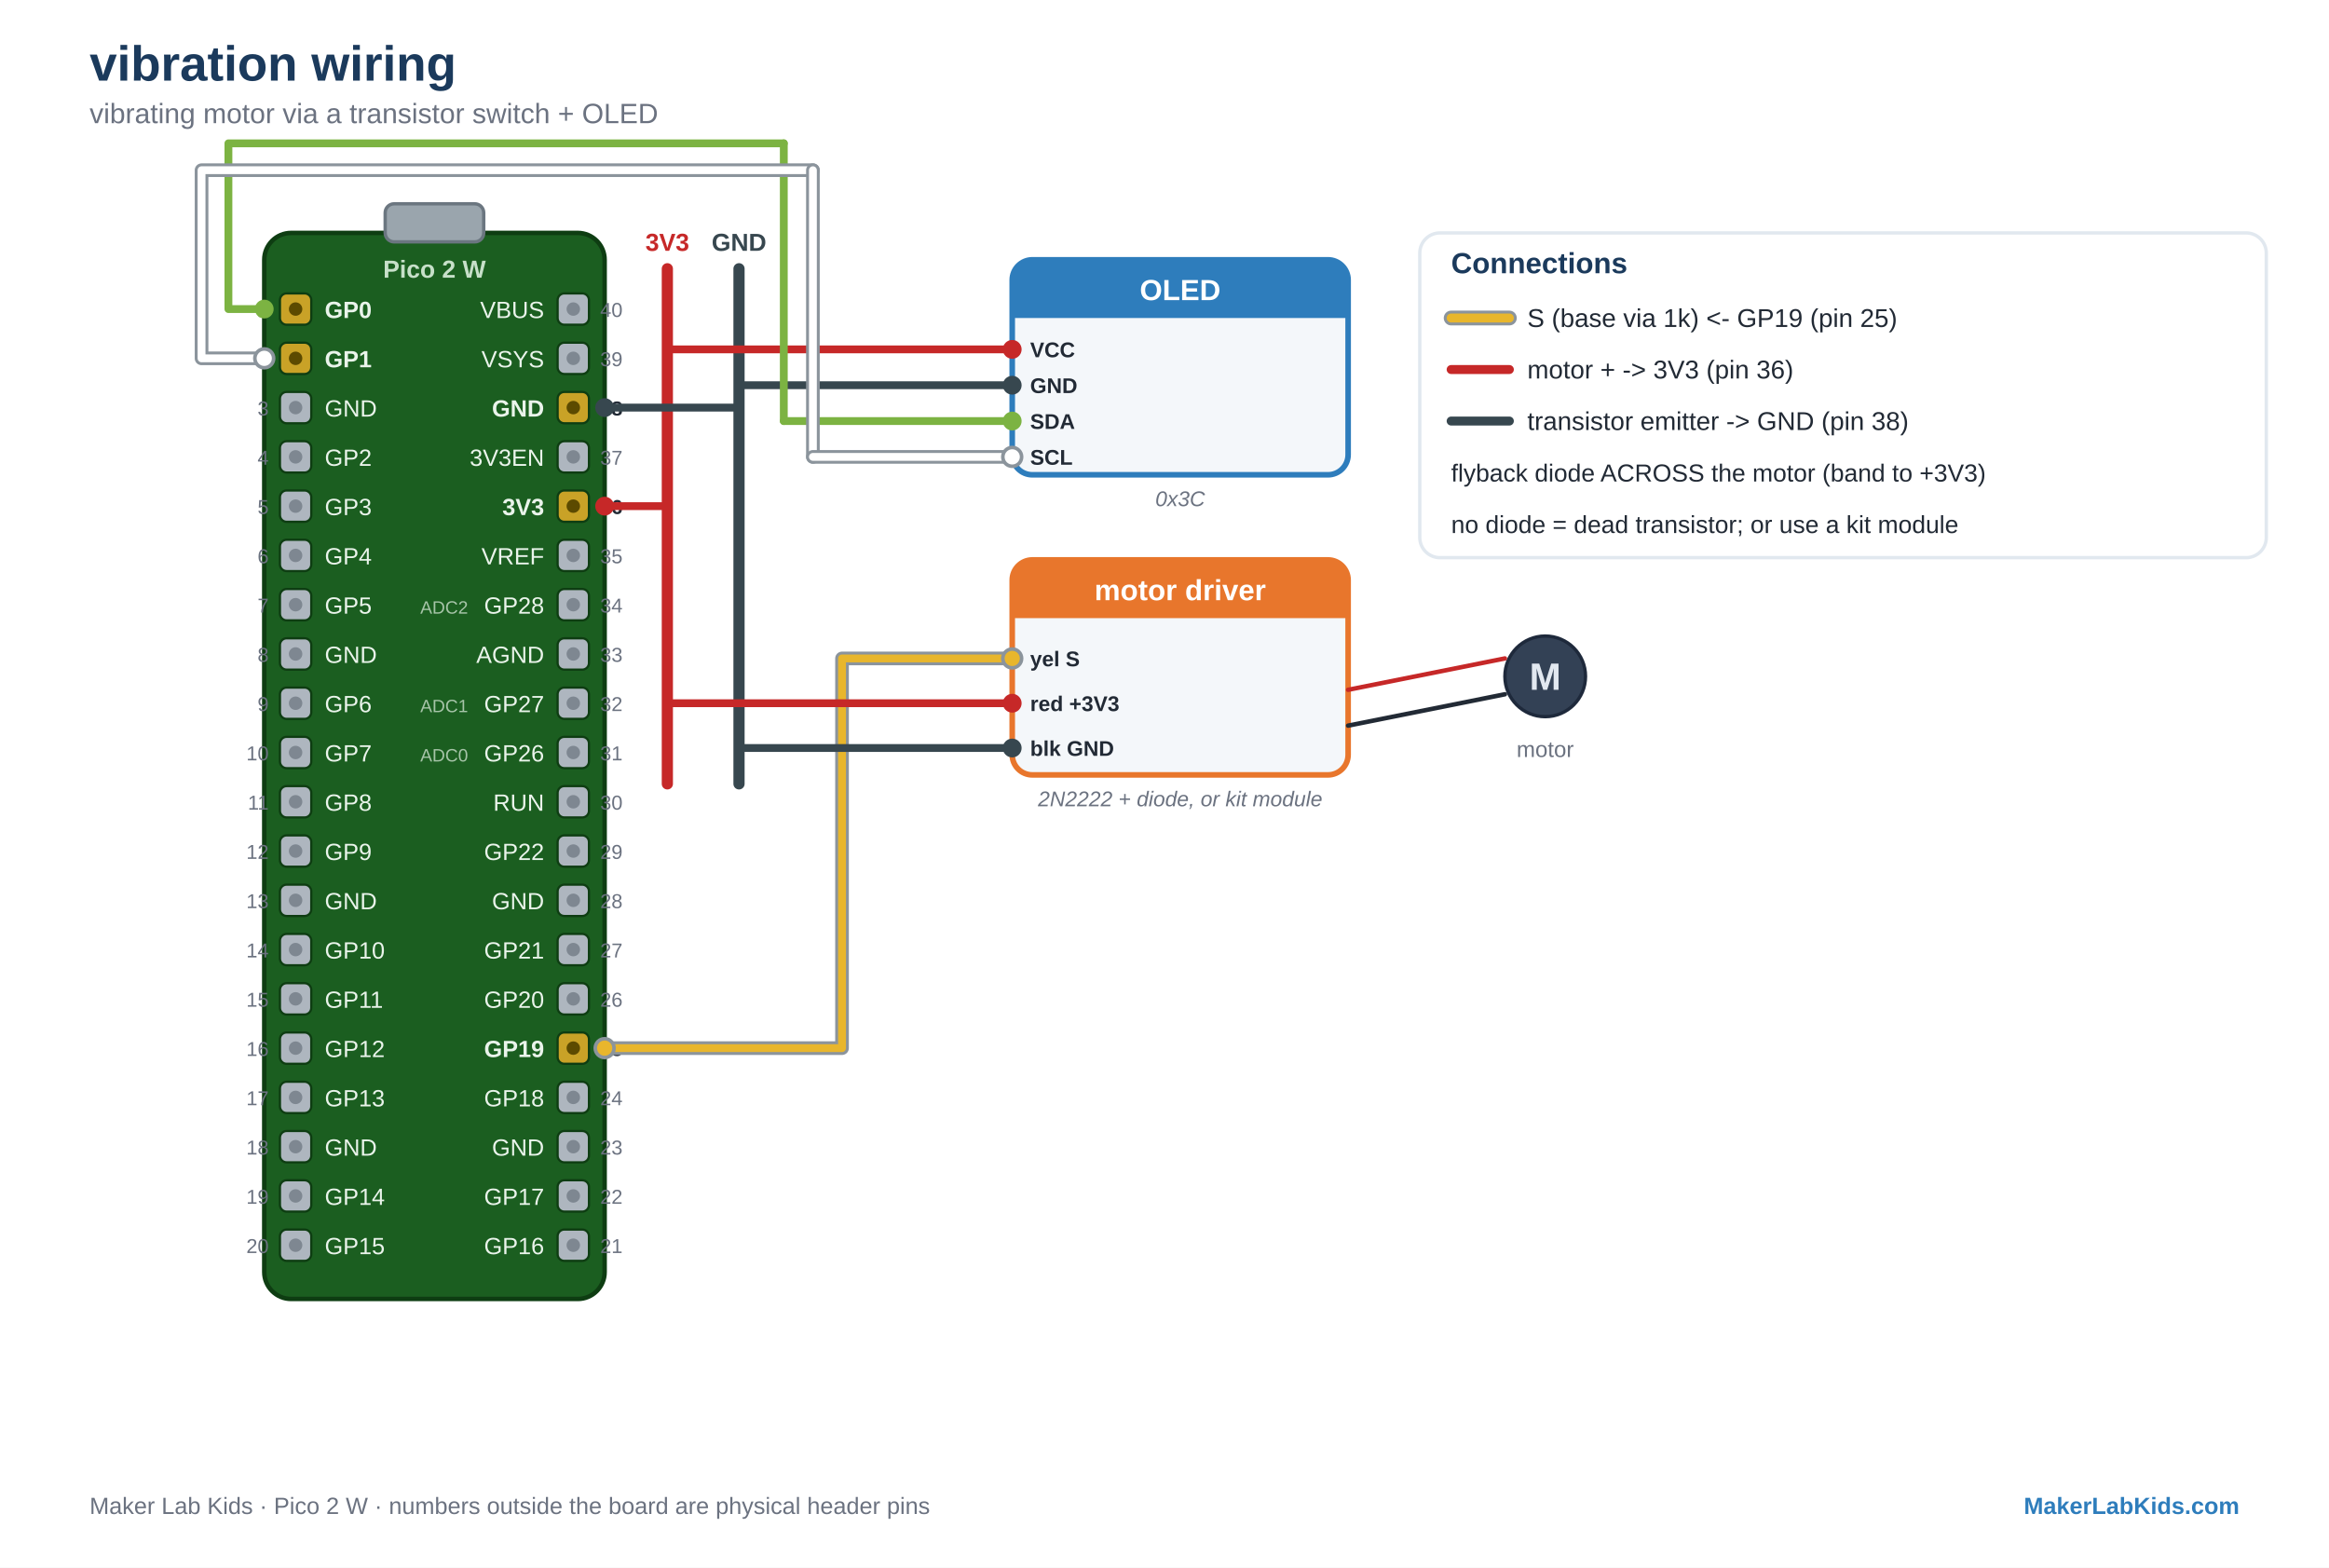
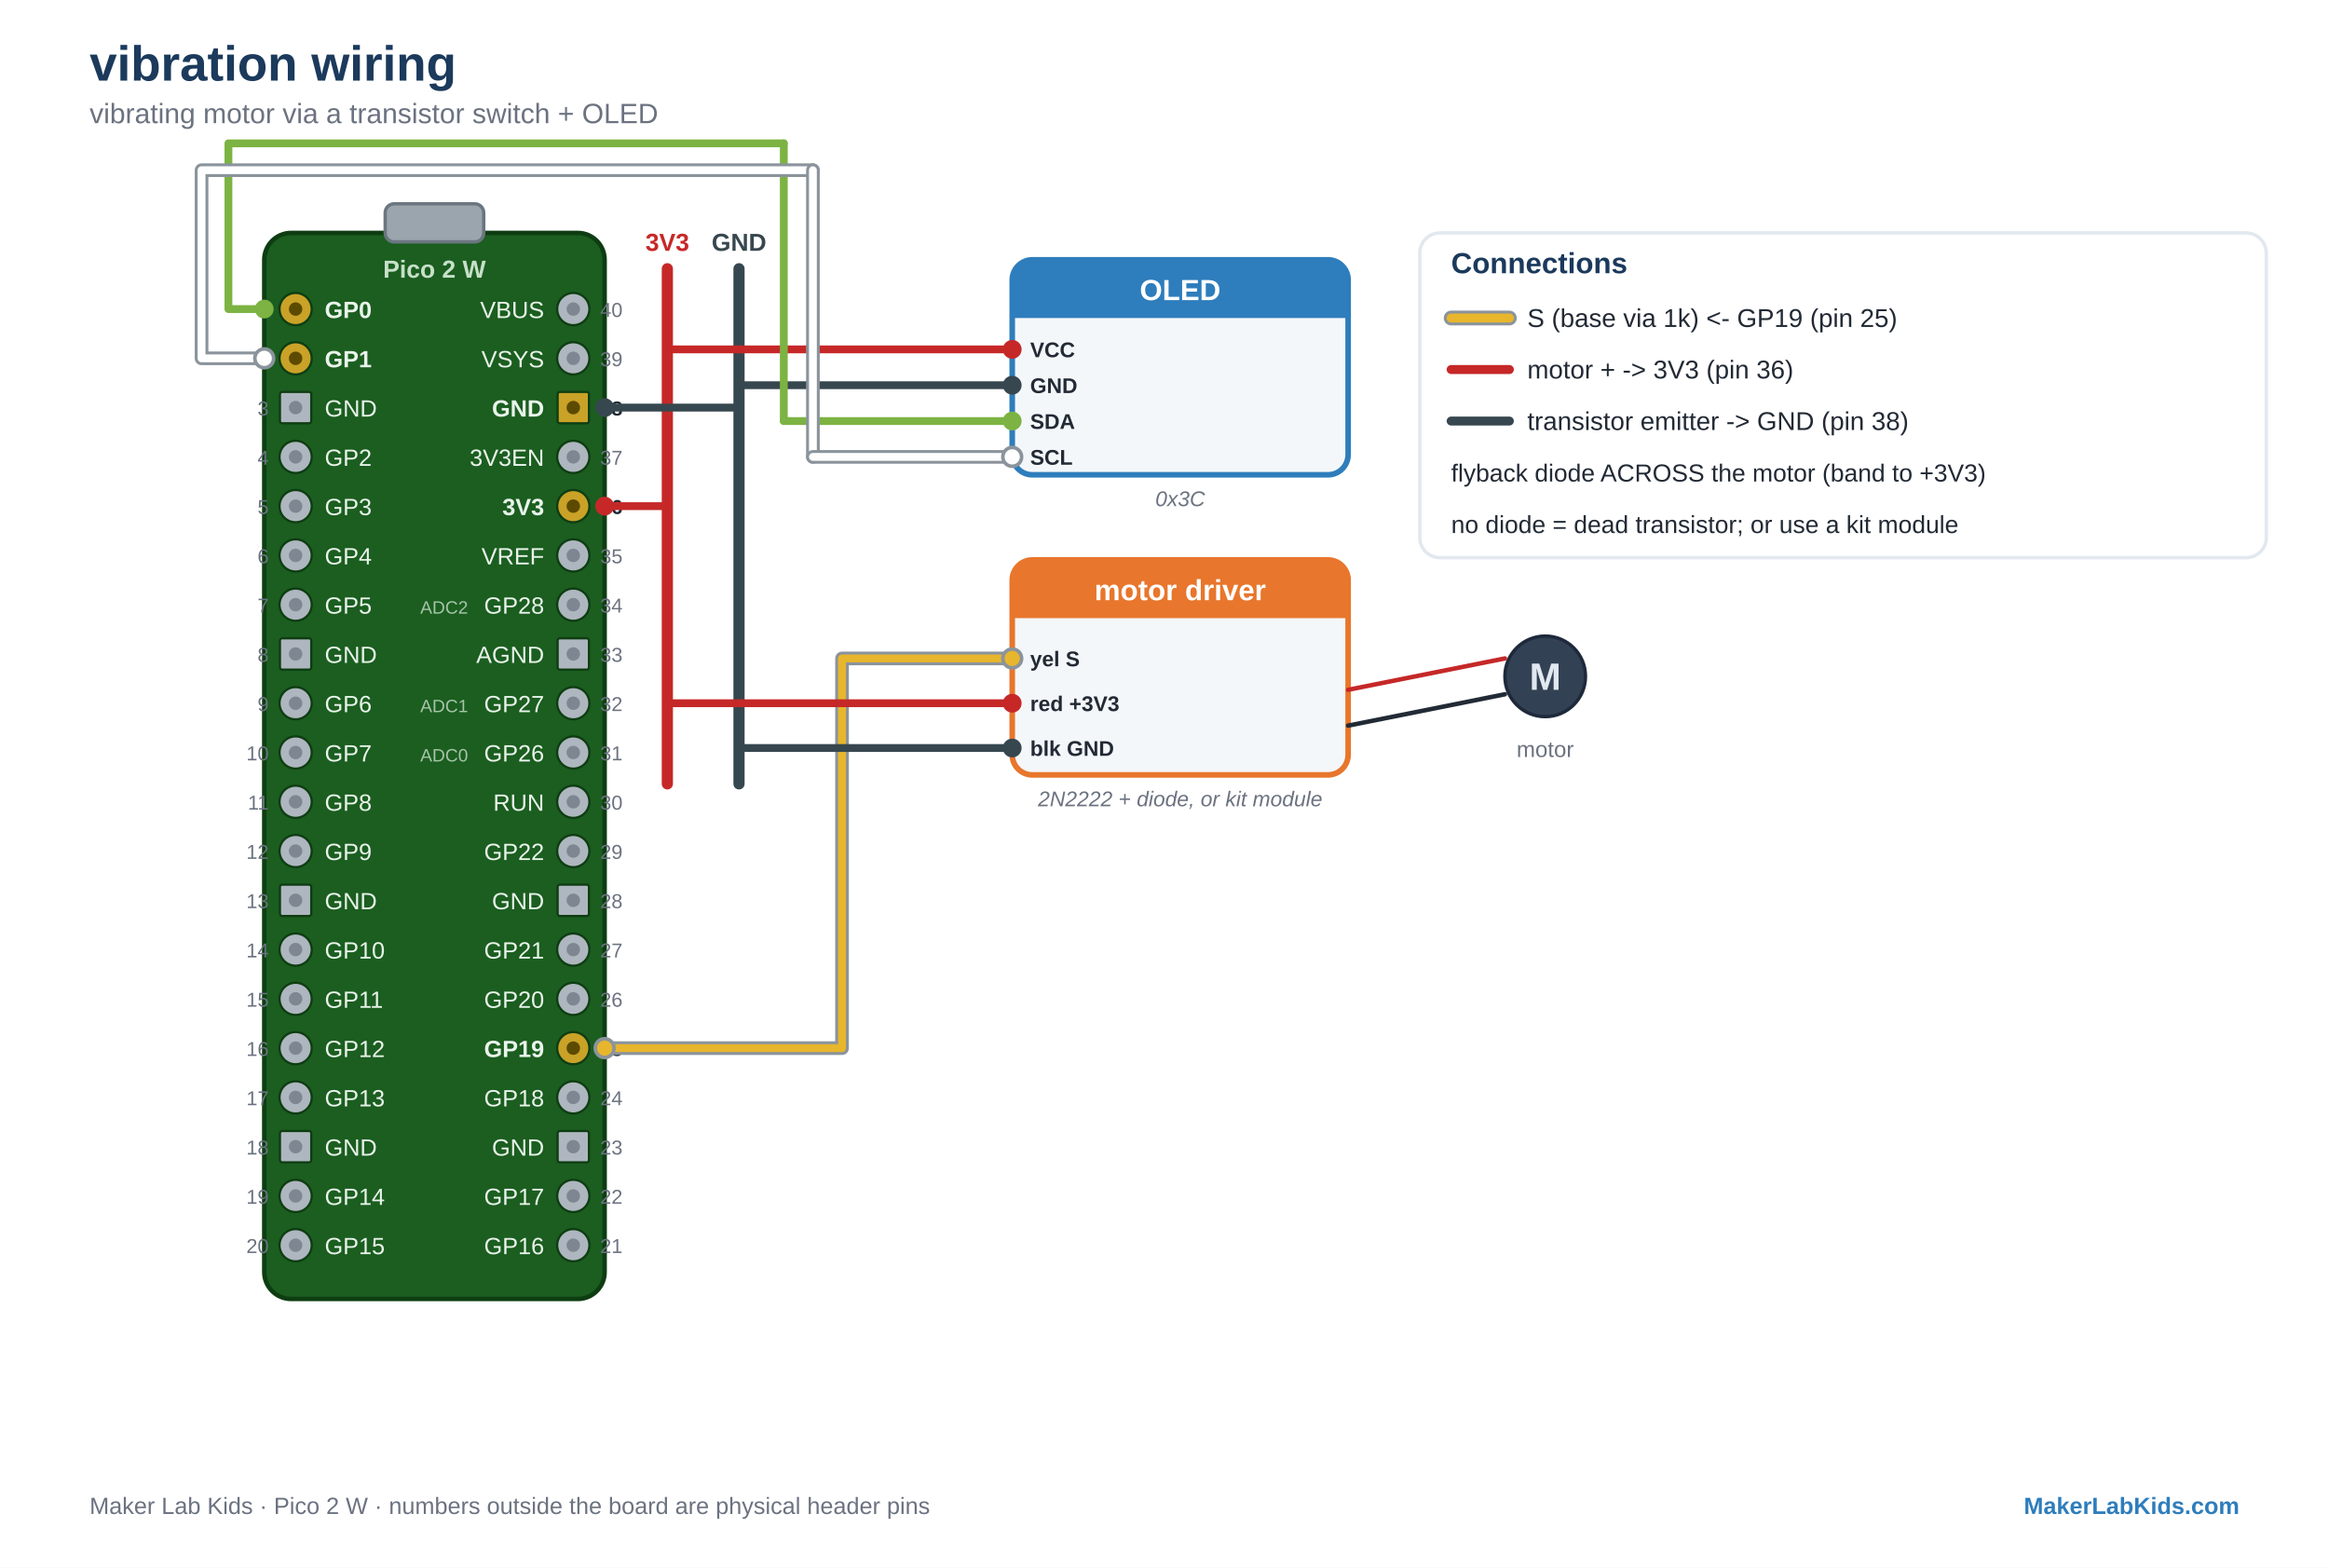
<svg xmlns="http://www.w3.org/2000/svg" viewBox="0 0 1040 700" font-family="Arial, Helvetica, sans-serif">
  <rect width="1040" height="700" fill="#FFFFFF" />
  <text x="40" y="36" font-family="Arial, Helvetica, sans-serif" font-size="22" fill="#1B3A5C" text-anchor="start" font-weight="bold">vibration wiring</text>
  <text x="40" y="55" font-family="Arial, Helvetica, sans-serif" font-size="12.5" fill="#6B7280" text-anchor="start">vibrating motor via a transistor switch + OLED</text>
  <rect x="118" y="104" width="152" height="476" rx="12" fill="#1B5E20" stroke="#0E3D12" stroke-width="2" />
  <rect x="172" y="91" width="44" height="17" rx="4" fill="#9AA5AD" stroke="#6B7680" stroke-width="1.5" />
  <text x="194" y="124" font-family="Arial, Helvetica, sans-serif" font-size="11" fill="#C7E0C9" text-anchor="middle" font-weight="bold">Pico 2 W</text>
-   <rect x="125" y="131" width="14" height="14" rx="3" fill="#C9A227" stroke="#0E3D12" stroke-width="1" />
+   <circle cx="132" cy="138" r="7.2" fill="#C9A227" stroke="#0E3D12" stroke-width="1" />
  <circle cx="132" cy="138" r="3" fill="#5C4A00" />
  <text x="145" y="142" font-family="Arial, Helvetica, sans-serif" font-size="10.5" fill="#EAF4EB" text-anchor="start" font-weight="bold">GP0</text>
  <text x="120" y="141.5" font-family="Arial, Helvetica, sans-serif" font-size="9" fill="#222A35" text-anchor="end" font-weight="bold">1</text>
-   <rect x="125" y="153" width="14" height="14" rx="3" fill="#C9A227" stroke="#0E3D12" stroke-width="1" />
+   <circle cx="132" cy="160" r="7.2" fill="#C9A227" stroke="#0E3D12" stroke-width="1" />
  <circle cx="132" cy="160" r="3" fill="#5C4A00" />
  <text x="145" y="164" font-family="Arial, Helvetica, sans-serif" font-size="10.5" fill="#EAF4EB" text-anchor="start" font-weight="bold">GP1</text>
  <text x="120" y="163.5" font-family="Arial, Helvetica, sans-serif" font-size="9" fill="#222A35" text-anchor="end" font-weight="bold">2</text>
-   <rect x="125" y="175" width="14" height="14" rx="3" fill="#AEB6BF" stroke="#0E3D12" stroke-width="1" />
+   <rect x="125" y="175" width="14" height="14" rx="1" fill="#AEB6BF" stroke="#0E3D12" stroke-width="1" />
  <circle cx="132" cy="182" r="3" fill="#7E8791" />
  <text x="145" y="186" font-family="Arial, Helvetica, sans-serif" font-size="10.5" fill="#EAF4EB" text-anchor="start">GND</text>
  <text x="120" y="185.5" font-family="Arial, Helvetica, sans-serif" font-size="9" fill="#6B7280" text-anchor="end">3</text>
-   <rect x="125" y="197" width="14" height="14" rx="3" fill="#AEB6BF" stroke="#0E3D12" stroke-width="1" />
+   <circle cx="132" cy="204" r="7.2" fill="#AEB6BF" stroke="#0E3D12" stroke-width="1" />
  <circle cx="132" cy="204" r="3" fill="#7E8791" />
  <text x="145" y="208" font-family="Arial, Helvetica, sans-serif" font-size="10.5" fill="#EAF4EB" text-anchor="start">GP2</text>
  <text x="120" y="207.5" font-family="Arial, Helvetica, sans-serif" font-size="9" fill="#6B7280" text-anchor="end">4</text>
-   <rect x="125" y="219" width="14" height="14" rx="3" fill="#AEB6BF" stroke="#0E3D12" stroke-width="1" />
+   <circle cx="132" cy="226" r="7.2" fill="#AEB6BF" stroke="#0E3D12" stroke-width="1" />
  <circle cx="132" cy="226" r="3" fill="#7E8791" />
  <text x="145" y="230" font-family="Arial, Helvetica, sans-serif" font-size="10.5" fill="#EAF4EB" text-anchor="start">GP3</text>
  <text x="120" y="229.5" font-family="Arial, Helvetica, sans-serif" font-size="9" fill="#6B7280" text-anchor="end">5</text>
-   <rect x="125" y="241" width="14" height="14" rx="3" fill="#AEB6BF" stroke="#0E3D12" stroke-width="1" />
+   <circle cx="132" cy="248" r="7.2" fill="#AEB6BF" stroke="#0E3D12" stroke-width="1" />
  <circle cx="132" cy="248" r="3" fill="#7E8791" />
  <text x="145" y="252" font-family="Arial, Helvetica, sans-serif" font-size="10.5" fill="#EAF4EB" text-anchor="start">GP4</text>
  <text x="120" y="251.5" font-family="Arial, Helvetica, sans-serif" font-size="9" fill="#6B7280" text-anchor="end">6</text>
-   <rect x="125" y="263" width="14" height="14" rx="3" fill="#AEB6BF" stroke="#0E3D12" stroke-width="1" />
+   <circle cx="132" cy="270" r="7.2" fill="#AEB6BF" stroke="#0E3D12" stroke-width="1" />
  <circle cx="132" cy="270" r="3" fill="#7E8791" />
  <text x="145" y="274" font-family="Arial, Helvetica, sans-serif" font-size="10.5" fill="#EAF4EB" text-anchor="start">GP5</text>
  <text x="120" y="273.5" font-family="Arial, Helvetica, sans-serif" font-size="9" fill="#6B7280" text-anchor="end">7</text>
-   <rect x="125" y="285" width="14" height="14" rx="3" fill="#AEB6BF" stroke="#0E3D12" stroke-width="1" />
+   <rect x="125" y="285" width="14" height="14" rx="1" fill="#AEB6BF" stroke="#0E3D12" stroke-width="1" />
  <circle cx="132" cy="292" r="3" fill="#7E8791" />
  <text x="145" y="296" font-family="Arial, Helvetica, sans-serif" font-size="10.5" fill="#EAF4EB" text-anchor="start">GND</text>
  <text x="120" y="295.5" font-family="Arial, Helvetica, sans-serif" font-size="9" fill="#6B7280" text-anchor="end">8</text>
-   <rect x="125" y="307" width="14" height="14" rx="3" fill="#AEB6BF" stroke="#0E3D12" stroke-width="1" />
+   <circle cx="132" cy="314" r="7.2" fill="#AEB6BF" stroke="#0E3D12" stroke-width="1" />
  <circle cx="132" cy="314" r="3" fill="#7E8791" />
  <text x="145" y="318" font-family="Arial, Helvetica, sans-serif" font-size="10.5" fill="#EAF4EB" text-anchor="start">GP6</text>
  <text x="120" y="317.5" font-family="Arial, Helvetica, sans-serif" font-size="9" fill="#6B7280" text-anchor="end">9</text>
-   <rect x="125" y="329" width="14" height="14" rx="3" fill="#AEB6BF" stroke="#0E3D12" stroke-width="1" />
+   <circle cx="132" cy="336" r="7.2" fill="#AEB6BF" stroke="#0E3D12" stroke-width="1" />
  <circle cx="132" cy="336" r="3" fill="#7E8791" />
  <text x="145" y="340" font-family="Arial, Helvetica, sans-serif" font-size="10.5" fill="#EAF4EB" text-anchor="start">GP7</text>
  <text x="120" y="339.5" font-family="Arial, Helvetica, sans-serif" font-size="9" fill="#6B7280" text-anchor="end">10</text>
-   <rect x="125" y="351" width="14" height="14" rx="3" fill="#AEB6BF" stroke="#0E3D12" stroke-width="1" />
+   <circle cx="132" cy="358" r="7.2" fill="#AEB6BF" stroke="#0E3D12" stroke-width="1" />
  <circle cx="132" cy="358" r="3" fill="#7E8791" />
  <text x="145" y="362" font-family="Arial, Helvetica, sans-serif" font-size="10.5" fill="#EAF4EB" text-anchor="start">GP8</text>
  <text x="120" y="361.5" font-family="Arial, Helvetica, sans-serif" font-size="9" fill="#6B7280" text-anchor="end">11</text>
-   <rect x="125" y="373" width="14" height="14" rx="3" fill="#AEB6BF" stroke="#0E3D12" stroke-width="1" />
+   <circle cx="132" cy="380" r="7.2" fill="#AEB6BF" stroke="#0E3D12" stroke-width="1" />
  <circle cx="132" cy="380" r="3" fill="#7E8791" />
  <text x="145" y="384" font-family="Arial, Helvetica, sans-serif" font-size="10.5" fill="#EAF4EB" text-anchor="start">GP9</text>
  <text x="120" y="383.5" font-family="Arial, Helvetica, sans-serif" font-size="9" fill="#6B7280" text-anchor="end">12</text>
-   <rect x="125" y="395" width="14" height="14" rx="3" fill="#AEB6BF" stroke="#0E3D12" stroke-width="1" />
+   <rect x="125" y="395" width="14" height="14" rx="1" fill="#AEB6BF" stroke="#0E3D12" stroke-width="1" />
  <circle cx="132" cy="402" r="3" fill="#7E8791" />
  <text x="145" y="406" font-family="Arial, Helvetica, sans-serif" font-size="10.5" fill="#EAF4EB" text-anchor="start">GND</text>
  <text x="120" y="405.5" font-family="Arial, Helvetica, sans-serif" font-size="9" fill="#6B7280" text-anchor="end">13</text>
-   <rect x="125" y="417" width="14" height="14" rx="3" fill="#AEB6BF" stroke="#0E3D12" stroke-width="1" />
+   <circle cx="132" cy="424" r="7.2" fill="#AEB6BF" stroke="#0E3D12" stroke-width="1" />
  <circle cx="132" cy="424" r="3" fill="#7E8791" />
  <text x="145" y="428" font-family="Arial, Helvetica, sans-serif" font-size="10.5" fill="#EAF4EB" text-anchor="start">GP10</text>
  <text x="120" y="427.5" font-family="Arial, Helvetica, sans-serif" font-size="9" fill="#6B7280" text-anchor="end">14</text>
-   <rect x="125" y="439" width="14" height="14" rx="3" fill="#AEB6BF" stroke="#0E3D12" stroke-width="1" />
+   <circle cx="132" cy="446" r="7.2" fill="#AEB6BF" stroke="#0E3D12" stroke-width="1" />
  <circle cx="132" cy="446" r="3" fill="#7E8791" />
  <text x="145" y="450" font-family="Arial, Helvetica, sans-serif" font-size="10.5" fill="#EAF4EB" text-anchor="start">GP11</text>
  <text x="120" y="449.5" font-family="Arial, Helvetica, sans-serif" font-size="9" fill="#6B7280" text-anchor="end">15</text>
-   <rect x="125" y="461" width="14" height="14" rx="3" fill="#AEB6BF" stroke="#0E3D12" stroke-width="1" />
+   <circle cx="132" cy="468" r="7.2" fill="#AEB6BF" stroke="#0E3D12" stroke-width="1" />
  <circle cx="132" cy="468" r="3" fill="#7E8791" />
  <text x="145" y="472" font-family="Arial, Helvetica, sans-serif" font-size="10.5" fill="#EAF4EB" text-anchor="start">GP12</text>
  <text x="120" y="471.5" font-family="Arial, Helvetica, sans-serif" font-size="9" fill="#6B7280" text-anchor="end">16</text>
-   <rect x="125" y="483" width="14" height="14" rx="3" fill="#AEB6BF" stroke="#0E3D12" stroke-width="1" />
+   <circle cx="132" cy="490" r="7.2" fill="#AEB6BF" stroke="#0E3D12" stroke-width="1" />
  <circle cx="132" cy="490" r="3" fill="#7E8791" />
  <text x="145" y="494" font-family="Arial, Helvetica, sans-serif" font-size="10.5" fill="#EAF4EB" text-anchor="start">GP13</text>
  <text x="120" y="493.5" font-family="Arial, Helvetica, sans-serif" font-size="9" fill="#6B7280" text-anchor="end">17</text>
-   <rect x="125" y="505" width="14" height="14" rx="3" fill="#AEB6BF" stroke="#0E3D12" stroke-width="1" />
+   <rect x="125" y="505" width="14" height="14" rx="1" fill="#AEB6BF" stroke="#0E3D12" stroke-width="1" />
  <circle cx="132" cy="512" r="3" fill="#7E8791" />
  <text x="145" y="516" font-family="Arial, Helvetica, sans-serif" font-size="10.5" fill="#EAF4EB" text-anchor="start">GND</text>
  <text x="120" y="515.5" font-family="Arial, Helvetica, sans-serif" font-size="9" fill="#6B7280" text-anchor="end">18</text>
-   <rect x="125" y="527" width="14" height="14" rx="3" fill="#AEB6BF" stroke="#0E3D12" stroke-width="1" />
+   <circle cx="132" cy="534" r="7.2" fill="#AEB6BF" stroke="#0E3D12" stroke-width="1" />
  <circle cx="132" cy="534" r="3" fill="#7E8791" />
  <text x="145" y="538" font-family="Arial, Helvetica, sans-serif" font-size="10.5" fill="#EAF4EB" text-anchor="start">GP14</text>
  <text x="120" y="537.5" font-family="Arial, Helvetica, sans-serif" font-size="9" fill="#6B7280" text-anchor="end">19</text>
-   <rect x="125" y="549" width="14" height="14" rx="3" fill="#AEB6BF" stroke="#0E3D12" stroke-width="1" />
+   <circle cx="132" cy="556" r="7.2" fill="#AEB6BF" stroke="#0E3D12" stroke-width="1" />
  <circle cx="132" cy="556" r="3" fill="#7E8791" />
  <text x="145" y="560" font-family="Arial, Helvetica, sans-serif" font-size="10.5" fill="#EAF4EB" text-anchor="start">GP15</text>
  <text x="120" y="559.5" font-family="Arial, Helvetica, sans-serif" font-size="9" fill="#6B7280" text-anchor="end">20</text>
-   <rect x="249" y="549" width="14" height="14" rx="3" fill="#AEB6BF" stroke="#0E3D12" stroke-width="1" />
+   <circle cx="256" cy="556" r="7.2" fill="#AEB6BF" stroke="#0E3D12" stroke-width="1" />
  <circle cx="256" cy="556" r="3" fill="#7E8791" />
  <text x="243" y="560" font-family="Arial, Helvetica, sans-serif" font-size="10.5" fill="#EAF4EB" text-anchor="end">GP16</text>
  <text x="268" y="559.5" font-family="Arial, Helvetica, sans-serif" font-size="9" fill="#6B7280" text-anchor="start">21</text>
-   <rect x="249" y="527" width="14" height="14" rx="3" fill="#AEB6BF" stroke="#0E3D12" stroke-width="1" />
+   <circle cx="256" cy="534" r="7.2" fill="#AEB6BF" stroke="#0E3D12" stroke-width="1" />
  <circle cx="256" cy="534" r="3" fill="#7E8791" />
  <text x="243" y="538" font-family="Arial, Helvetica, sans-serif" font-size="10.5" fill="#EAF4EB" text-anchor="end">GP17</text>
  <text x="268" y="537.5" font-family="Arial, Helvetica, sans-serif" font-size="9" fill="#6B7280" text-anchor="start">22</text>
-   <rect x="249" y="505" width="14" height="14" rx="3" fill="#AEB6BF" stroke="#0E3D12" stroke-width="1" />
+   <rect x="249" y="505" width="14" height="14" rx="1" fill="#AEB6BF" stroke="#0E3D12" stroke-width="1" />
  <circle cx="256" cy="512" r="3" fill="#7E8791" />
  <text x="243" y="516" font-family="Arial, Helvetica, sans-serif" font-size="10.5" fill="#EAF4EB" text-anchor="end">GND</text>
  <text x="268" y="515.5" font-family="Arial, Helvetica, sans-serif" font-size="9" fill="#6B7280" text-anchor="start">23</text>
-   <rect x="249" y="483" width="14" height="14" rx="3" fill="#AEB6BF" stroke="#0E3D12" stroke-width="1" />
+   <circle cx="256" cy="490" r="7.2" fill="#AEB6BF" stroke="#0E3D12" stroke-width="1" />
  <circle cx="256" cy="490" r="3" fill="#7E8791" />
  <text x="243" y="494" font-family="Arial, Helvetica, sans-serif" font-size="10.5" fill="#EAF4EB" text-anchor="end">GP18</text>
  <text x="268" y="493.5" font-family="Arial, Helvetica, sans-serif" font-size="9" fill="#6B7280" text-anchor="start">24</text>
-   <rect x="249" y="461" width="14" height="14" rx="3" fill="#C9A227" stroke="#0E3D12" stroke-width="1" />
+   <circle cx="256" cy="468" r="7.2" fill="#C9A227" stroke="#0E3D12" stroke-width="1" />
  <circle cx="256" cy="468" r="3" fill="#5C4A00" />
  <text x="243" y="472" font-family="Arial, Helvetica, sans-serif" font-size="10.5" fill="#EAF4EB" text-anchor="end" font-weight="bold">GP19</text>
  <text x="268" y="471.5" font-family="Arial, Helvetica, sans-serif" font-size="9" fill="#222A35" text-anchor="start" font-weight="bold">25</text>
-   <rect x="249" y="439" width="14" height="14" rx="3" fill="#AEB6BF" stroke="#0E3D12" stroke-width="1" />
+   <circle cx="256" cy="446" r="7.2" fill="#AEB6BF" stroke="#0E3D12" stroke-width="1" />
  <circle cx="256" cy="446" r="3" fill="#7E8791" />
  <text x="243" y="450" font-family="Arial, Helvetica, sans-serif" font-size="10.5" fill="#EAF4EB" text-anchor="end">GP20</text>
  <text x="268" y="449.5" font-family="Arial, Helvetica, sans-serif" font-size="9" fill="#6B7280" text-anchor="start">26</text>
-   <rect x="249" y="417" width="14" height="14" rx="3" fill="#AEB6BF" stroke="#0E3D12" stroke-width="1" />
+   <circle cx="256" cy="424" r="7.2" fill="#AEB6BF" stroke="#0E3D12" stroke-width="1" />
  <circle cx="256" cy="424" r="3" fill="#7E8791" />
  <text x="243" y="428" font-family="Arial, Helvetica, sans-serif" font-size="10.5" fill="#EAF4EB" text-anchor="end">GP21</text>
  <text x="268" y="427.5" font-family="Arial, Helvetica, sans-serif" font-size="9" fill="#6B7280" text-anchor="start">27</text>
-   <rect x="249" y="395" width="14" height="14" rx="3" fill="#AEB6BF" stroke="#0E3D12" stroke-width="1" />
+   <rect x="249" y="395" width="14" height="14" rx="1" fill="#AEB6BF" stroke="#0E3D12" stroke-width="1" />
  <circle cx="256" cy="402" r="3" fill="#7E8791" />
  <text x="243" y="406" font-family="Arial, Helvetica, sans-serif" font-size="10.5" fill="#EAF4EB" text-anchor="end">GND</text>
  <text x="268" y="405.5" font-family="Arial, Helvetica, sans-serif" font-size="9" fill="#6B7280" text-anchor="start">28</text>
-   <rect x="249" y="373" width="14" height="14" rx="3" fill="#AEB6BF" stroke="#0E3D12" stroke-width="1" />
+   <circle cx="256" cy="380" r="7.2" fill="#AEB6BF" stroke="#0E3D12" stroke-width="1" />
  <circle cx="256" cy="380" r="3" fill="#7E8791" />
  <text x="243" y="384" font-family="Arial, Helvetica, sans-serif" font-size="10.5" fill="#EAF4EB" text-anchor="end">GP22</text>
  <text x="268" y="383.5" font-family="Arial, Helvetica, sans-serif" font-size="9" fill="#6B7280" text-anchor="start">29</text>
-   <rect x="249" y="351" width="14" height="14" rx="3" fill="#AEB6BF" stroke="#0E3D12" stroke-width="1" />
+   <circle cx="256" cy="358" r="7.2" fill="#AEB6BF" stroke="#0E3D12" stroke-width="1" />
  <circle cx="256" cy="358" r="3" fill="#7E8791" />
  <text x="243" y="362" font-family="Arial, Helvetica, sans-serif" font-size="10.5" fill="#EAF4EB" text-anchor="end">RUN</text>
  <text x="268" y="361.5" font-family="Arial, Helvetica, sans-serif" font-size="9" fill="#6B7280" text-anchor="start">30</text>
-   <rect x="249" y="329" width="14" height="14" rx="3" fill="#AEB6BF" stroke="#0E3D12" stroke-width="1" />
+   <circle cx="256" cy="336" r="7.2" fill="#AEB6BF" stroke="#0E3D12" stroke-width="1" />
  <circle cx="256" cy="336" r="3" fill="#7E8791" />
  <text x="243" y="340" font-family="Arial, Helvetica, sans-serif" font-size="10.5" fill="#EAF4EB" text-anchor="end">GP26</text>
  <text x="209" y="340" font-family="Arial, Helvetica, sans-serif" font-size="8" fill="#A6C4A8" text-anchor="end">ADC0</text>
  <text x="268" y="339.5" font-family="Arial, Helvetica, sans-serif" font-size="9" fill="#6B7280" text-anchor="start">31</text>
-   <rect x="249" y="307" width="14" height="14" rx="3" fill="#AEB6BF" stroke="#0E3D12" stroke-width="1" />
+   <circle cx="256" cy="314" r="7.2" fill="#AEB6BF" stroke="#0E3D12" stroke-width="1" />
  <circle cx="256" cy="314" r="3" fill="#7E8791" />
  <text x="243" y="318" font-family="Arial, Helvetica, sans-serif" font-size="10.5" fill="#EAF4EB" text-anchor="end">GP27</text>
  <text x="209" y="318" font-family="Arial, Helvetica, sans-serif" font-size="8" fill="#A6C4A8" text-anchor="end">ADC1</text>
  <text x="268" y="317.5" font-family="Arial, Helvetica, sans-serif" font-size="9" fill="#6B7280" text-anchor="start">32</text>
-   <rect x="249" y="285" width="14" height="14" rx="3" fill="#AEB6BF" stroke="#0E3D12" stroke-width="1" />
+   <rect x="249" y="285" width="14" height="14" rx="1" fill="#AEB6BF" stroke="#0E3D12" stroke-width="1" />
  <circle cx="256" cy="292" r="3" fill="#7E8791" />
  <text x="243" y="296" font-family="Arial, Helvetica, sans-serif" font-size="10.5" fill="#EAF4EB" text-anchor="end">AGND</text>
  <text x="268" y="295.5" font-family="Arial, Helvetica, sans-serif" font-size="9" fill="#6B7280" text-anchor="start">33</text>
-   <rect x="249" y="263" width="14" height="14" rx="3" fill="#AEB6BF" stroke="#0E3D12" stroke-width="1" />
+   <circle cx="256" cy="270" r="7.2" fill="#AEB6BF" stroke="#0E3D12" stroke-width="1" />
  <circle cx="256" cy="270" r="3" fill="#7E8791" />
  <text x="243" y="274" font-family="Arial, Helvetica, sans-serif" font-size="10.5" fill="#EAF4EB" text-anchor="end">GP28</text>
  <text x="209" y="274" font-family="Arial, Helvetica, sans-serif" font-size="8" fill="#A6C4A8" text-anchor="end">ADC2</text>
  <text x="268" y="273.5" font-family="Arial, Helvetica, sans-serif" font-size="9" fill="#6B7280" text-anchor="start">34</text>
-   <rect x="249" y="241" width="14" height="14" rx="3" fill="#AEB6BF" stroke="#0E3D12" stroke-width="1" />
+   <circle cx="256" cy="248" r="7.2" fill="#AEB6BF" stroke="#0E3D12" stroke-width="1" />
  <circle cx="256" cy="248" r="3" fill="#7E8791" />
  <text x="243" y="252" font-family="Arial, Helvetica, sans-serif" font-size="10.5" fill="#EAF4EB" text-anchor="end">VREF</text>
  <text x="268" y="251.5" font-family="Arial, Helvetica, sans-serif" font-size="9" fill="#6B7280" text-anchor="start">35</text>
-   <rect x="249" y="219" width="14" height="14" rx="3" fill="#C9A227" stroke="#0E3D12" stroke-width="1" />
+   <circle cx="256" cy="226" r="7.2" fill="#C9A227" stroke="#0E3D12" stroke-width="1" />
  <circle cx="256" cy="226" r="3" fill="#5C4A00" />
  <text x="243" y="230" font-family="Arial, Helvetica, sans-serif" font-size="10.5" fill="#EAF4EB" text-anchor="end" font-weight="bold">3V3</text>
  <text x="268" y="229.5" font-family="Arial, Helvetica, sans-serif" font-size="9" fill="#222A35" text-anchor="start" font-weight="bold">36</text>
-   <rect x="249" y="197" width="14" height="14" rx="3" fill="#AEB6BF" stroke="#0E3D12" stroke-width="1" />
+   <circle cx="256" cy="204" r="7.2" fill="#AEB6BF" stroke="#0E3D12" stroke-width="1" />
  <circle cx="256" cy="204" r="3" fill="#7E8791" />
  <text x="243" y="208" font-family="Arial, Helvetica, sans-serif" font-size="10.5" fill="#EAF4EB" text-anchor="end">3V3EN</text>
  <text x="268" y="207.5" font-family="Arial, Helvetica, sans-serif" font-size="9" fill="#6B7280" text-anchor="start">37</text>
-   <rect x="249" y="175" width="14" height="14" rx="3" fill="#C9A227" stroke="#0E3D12" stroke-width="1" />
+   <rect x="249" y="175" width="14" height="14" rx="1" fill="#C9A227" stroke="#0E3D12" stroke-width="1" />
  <circle cx="256" cy="182" r="3" fill="#5C4A00" />
  <text x="243" y="186" font-family="Arial, Helvetica, sans-serif" font-size="10.5" fill="#EAF4EB" text-anchor="end" font-weight="bold">GND</text>
  <text x="268" y="185.5" font-family="Arial, Helvetica, sans-serif" font-size="9" fill="#222A35" text-anchor="start" font-weight="bold">38</text>
-   <rect x="249" y="153" width="14" height="14" rx="3" fill="#AEB6BF" stroke="#0E3D12" stroke-width="1" />
+   <circle cx="256" cy="160" r="7.2" fill="#AEB6BF" stroke="#0E3D12" stroke-width="1" />
  <circle cx="256" cy="160" r="3" fill="#7E8791" />
  <text x="243" y="164" font-family="Arial, Helvetica, sans-serif" font-size="10.5" fill="#EAF4EB" text-anchor="end">VSYS</text>
  <text x="268" y="163.5" font-family="Arial, Helvetica, sans-serif" font-size="9" fill="#6B7280" text-anchor="start">39</text>
-   <rect x="249" y="131" width="14" height="14" rx="3" fill="#AEB6BF" stroke="#0E3D12" stroke-width="1" />
+   <circle cx="256" cy="138" r="7.2" fill="#AEB6BF" stroke="#0E3D12" stroke-width="1" />
  <circle cx="256" cy="138" r="3" fill="#7E8791" />
  <text x="243" y="142" font-family="Arial, Helvetica, sans-serif" font-size="10.5" fill="#EAF4EB" text-anchor="end">VBUS</text>
  <text x="268" y="141.5" font-family="Arial, Helvetica, sans-serif" font-size="9" fill="#6B7280" text-anchor="start">40</text>
  <path d="M298 120 L298 350" fill="none" stroke="#C62828" stroke-width="5" stroke-linejoin="round" stroke-linecap="round" />
  <path d="M330 120 L330 350" fill="none" stroke="#37474F" stroke-width="5" stroke-linejoin="round" stroke-linecap="round" />
  <text x="298" y="112" font-family="Arial, Helvetica, sans-serif" font-size="11" fill="#C62828" text-anchor="middle" font-weight="bold">3V3</text>
  <text x="330" y="112" font-family="Arial, Helvetica, sans-serif" font-size="11" fill="#37474F" text-anchor="middle" font-weight="bold">GND</text>
  <path d="M270 226 L298 226" fill="none" stroke="#C62828" stroke-width="3.5" stroke-linejoin="round" stroke-linecap="round" />
  <circle cx="270" cy="226" r="4.2" fill="#C62828" />
  <path d="M270 182 L330 182" fill="none" stroke="#37474F" stroke-width="3.5" stroke-linejoin="round" stroke-linecap="round" />
  <circle cx="270" cy="182" r="4.2" fill="#37474F" />
  <rect x="452" y="116" width="150" height="96" rx="9" fill="#F4F7FA" stroke="#2E7DBC" stroke-width="2.5" />
  <path d="M452 125 q0 -9 9 -9 h132 q9 0 9 9 v17 h-150 z" fill="#2E7DBC" />
  <text x="527" y="134" font-family="Arial, Helvetica, sans-serif" font-size="13" fill="#FFFFFF" text-anchor="middle" font-weight="bold">OLED</text>
  <text x="527" y="226" font-family="Arial, Helvetica, sans-serif" font-size="9.5" fill="#6B7280" text-anchor="middle" font-style="italic">0x3C</text>
  <text x="460" y="159.5" font-family="Arial, Helvetica, sans-serif" font-size="9.5" fill="#222A35" text-anchor="start" font-weight="bold">VCC</text>
  <text x="460" y="175.5" font-family="Arial, Helvetica, sans-serif" font-size="9.5" fill="#222A35" text-anchor="start" font-weight="bold">GND</text>
  <text x="460" y="191.5" font-family="Arial, Helvetica, sans-serif" font-size="9.5" fill="#222A35" text-anchor="start" font-weight="bold">SDA</text>
  <text x="460" y="207.5" font-family="Arial, Helvetica, sans-serif" font-size="9.5" fill="#222A35" text-anchor="start" font-weight="bold">SCL</text>
  <rect x="452" y="250" width="150" height="96" rx="9" fill="#F4F7FA" stroke="#E8762C" stroke-width="2.5" />
  <path d="M452 259 q0 -9 9 -9 h132 q9 0 9 9 v17 h-150 z" fill="#E8762C" />
  <text x="527" y="268" font-family="Arial, Helvetica, sans-serif" font-size="13" fill="#FFFFFF" text-anchor="middle" font-weight="bold">motor driver</text>
  <text x="527" y="360" font-family="Arial, Helvetica, sans-serif" font-size="9.5" fill="#6B7280" text-anchor="middle" font-style="italic">2N2222 + diode, or kit module</text>
  <text x="460" y="297.5" font-family="Arial, Helvetica, sans-serif" font-size="9.5" fill="#222A35" text-anchor="start" font-weight="bold">yel S</text>
  <text x="460" y="317.5" font-family="Arial, Helvetica, sans-serif" font-size="9.5" fill="#222A35" text-anchor="start" font-weight="bold">red +3V3</text>
  <text x="460" y="337.5" font-family="Arial, Helvetica, sans-serif" font-size="9.5" fill="#222A35" text-anchor="start" font-weight="bold">blk GND</text>
  <path d="M298 156 L452 156" fill="none" stroke="#C62828" stroke-width="3.5" stroke-linejoin="round" stroke-linecap="round" />
  <circle cx="452" cy="156" r="4.2" fill="#C62828" />
  <path d="M330 172 L452 172" fill="none" stroke="#37474F" stroke-width="3.5" stroke-linejoin="round" stroke-linecap="round" />
  <circle cx="452" cy="172" r="4.2" fill="#37474F" />
  <path d="M118 138 L102 138 L102 64 L350 64" fill="none" stroke="#7CB342" stroke-width="3.5" stroke-linejoin="round" stroke-linecap="round" />
  <circle cx="118" cy="138" r="4.2" fill="#7CB342" />
  <path d="M350 64 L350 188" fill="none" stroke="#7CB342" stroke-width="3.5" stroke-linejoin="round" stroke-linecap="round" />
  <path d="M350 188 L452 188" fill="none" stroke="#7CB342" stroke-width="3.5" stroke-linejoin="round" stroke-linecap="round" />
  <circle cx="452" cy="188" r="4.2" fill="#7CB342" />
  <path d="M118 160 L90 160 L90 76 L363 76" fill="none" stroke="#8B949C" stroke-width="6.1" stroke-linejoin="round" stroke-linecap="round" />
  <path d="M118 160 L90 160 L90 76 L363 76" fill="none" stroke="#FFFFFF" stroke-width="3.5" stroke-linejoin="round" stroke-linecap="round" />
  <circle cx="118" cy="160" r="4.2" fill="#FFFFFF" stroke="#8B949C" stroke-width="1.6" />
  <path d="M363 76 L363 204" fill="none" stroke="#8B949C" stroke-width="6.1" stroke-linejoin="round" stroke-linecap="round" />
  <path d="M363 76 L363 204" fill="none" stroke="#FFFFFF" stroke-width="3.5" stroke-linejoin="round" stroke-linecap="round" />
  <path d="M363 204 L452 204" fill="none" stroke="#8B949C" stroke-width="6.1" stroke-linejoin="round" stroke-linecap="round" />
  <path d="M363 204 L452 204" fill="none" stroke="#FFFFFF" stroke-width="3.5" stroke-linejoin="round" stroke-linecap="round" />
  <circle cx="452" cy="204" r="4.2" fill="#FFFFFF" stroke="#8B949C" stroke-width="1.6" />
  <path d="M270 468 L376 468 L376 294 L452 294" fill="none" stroke="#8B949C" stroke-width="6.1" stroke-linejoin="round" stroke-linecap="round" />
  <path d="M270 468 L376 468 L376 294 L452 294" fill="none" stroke="#E8B62C" stroke-width="3.5" stroke-linejoin="round" stroke-linecap="round" />
  <circle cx="270" cy="468" r="4.2" fill="#E8B62C" stroke="#8B949C" stroke-width="1.6" />
  <circle cx="452" cy="294" r="4.2" fill="#E8B62C" stroke="#8B949C" stroke-width="1.6" />
  <path d="M298 314 L452 314" fill="none" stroke="#C62828" stroke-width="3.5" stroke-linejoin="round" stroke-linecap="round" />
  <circle cx="452" cy="314" r="4.2" fill="#C62828" />
  <path d="M330 334 L452 334" fill="none" stroke="#37474F" stroke-width="3.5" stroke-linejoin="round" stroke-linecap="round" />
  <circle cx="452" cy="334" r="4.2" fill="#37474F" />
  <circle cx="690" cy="302" r="18" fill="#334155" stroke="#1e293b" stroke-width="1.5" />
  <text x="690" y="308" font-family="Arial, Helvetica, sans-serif" font-size="17" fill="#e2e8f0" text-anchor="middle" font-weight="bold">M</text>
  <text x="690" y="338" font-family="Arial, Helvetica, sans-serif" font-size="10" fill="#6B7280" text-anchor="middle">motor</text>
  <path d="M602 308 L672 294" fill="none" stroke="#C62828" stroke-width="2" stroke-linejoin="round" stroke-linecap="round" />
  <path d="M602 324 L672 310" fill="none" stroke="#222A35" stroke-width="2" stroke-linejoin="round" stroke-linecap="round" />
  <rect x="634" y="104" width="378" height="145" rx="9" fill="#FFFFFF" stroke="#E1E8EF" stroke-width="1.5" />
  <text x="648" y="122" font-family="Arial, Helvetica, sans-serif" font-size="13" fill="#1B3A5C" text-anchor="start" font-weight="bold">Connections</text>
  <line x1="648" y1="142" x2="674" y2="142" stroke="#8B949C" stroke-width="6.6" stroke-linecap="round" />
  <line x1="648" y1="142" x2="674" y2="142" stroke="#E8B62C" stroke-width="4" stroke-linecap="round" />
  <text x="682" y="146" font-family="Arial, Helvetica, sans-serif" font-size="11.5" fill="#222A35" text-anchor="start">S (base via 1k) &lt;- GP19 (pin 25)</text>
  <line x1="648" y1="165" x2="674" y2="165" stroke="#C62828" stroke-width="4" stroke-linecap="round" />
  <text x="682" y="169" font-family="Arial, Helvetica, sans-serif" font-size="11.5" fill="#222A35" text-anchor="start">motor + -&gt; 3V3 (pin 36)</text>
  <line x1="648" y1="188" x2="674" y2="188" stroke="#37474F" stroke-width="4" stroke-linecap="round" />
  <text x="682" y="192" font-family="Arial, Helvetica, sans-serif" font-size="11.5" fill="#222A35" text-anchor="start">transistor emitter -&gt; GND (pin 38)</text>
  <text x="648" y="215" font-family="Arial, Helvetica, sans-serif" font-size="11" fill="#222A35" text-anchor="start">flyback diode ACROSS the motor (band to +3V3)</text>
  <text x="648" y="238" font-family="Arial, Helvetica, sans-serif" font-size="11" fill="#222A35" text-anchor="start">no diode = dead transistor; or use a kit module</text>
  <text x="40" y="676" font-family="Arial, Helvetica, sans-serif" font-size="10.5" fill="#6B7280" text-anchor="start">Maker Lab Kids  ·  Pico 2 W  ·  numbers outside the board are physical header pins</text>
  <text x="1000" y="676" font-family="Arial, Helvetica, sans-serif" font-size="10.5" fill="#2E7DBC" text-anchor="end" font-weight="bold">MakerLabKids.com</text>
</svg>
